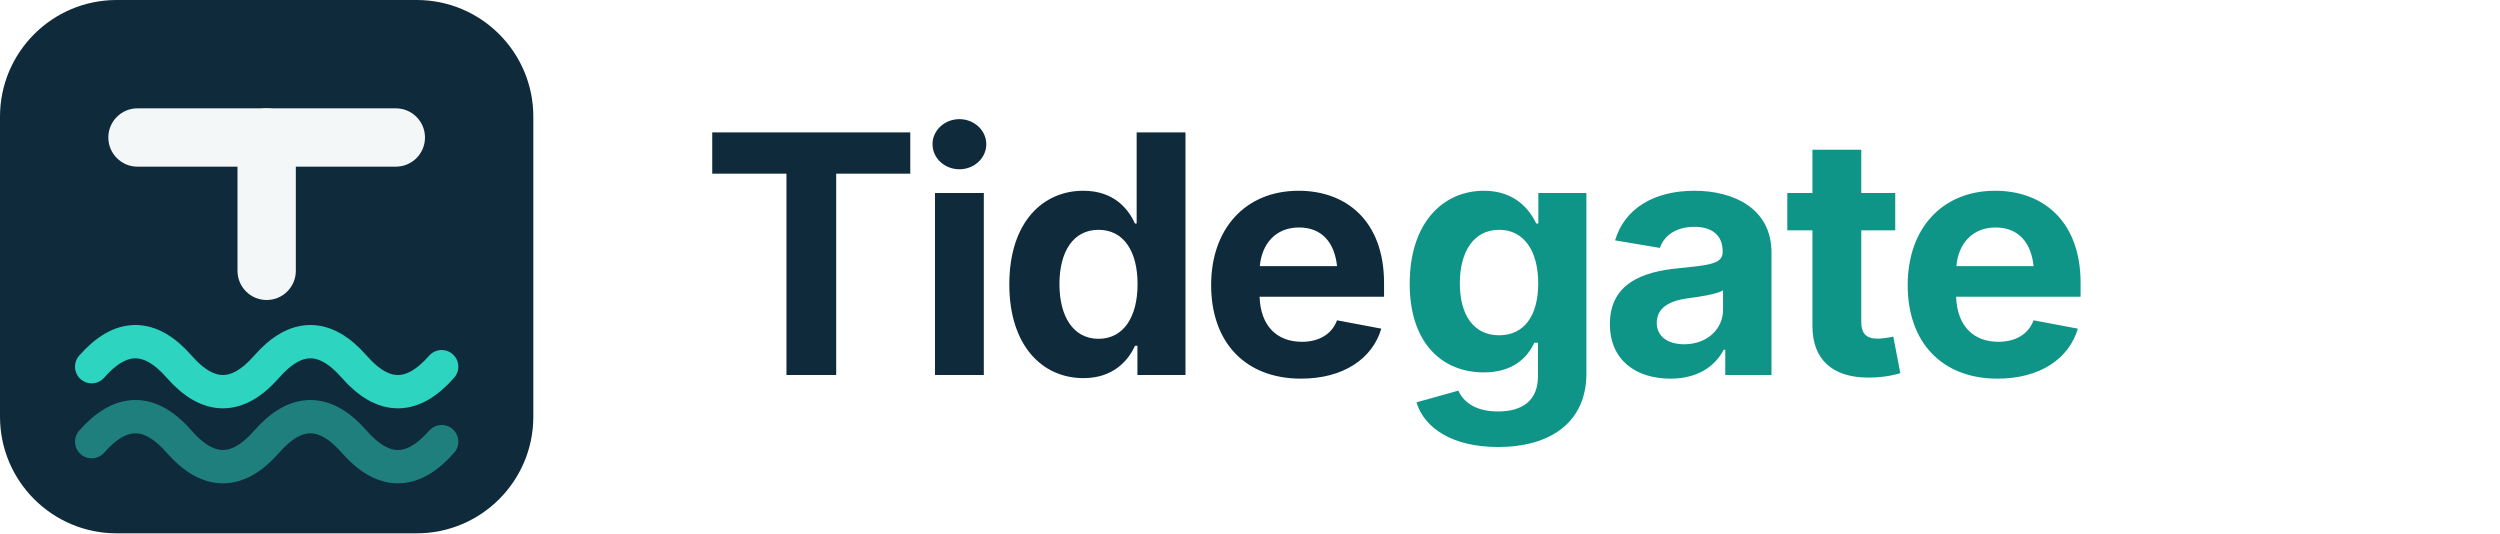
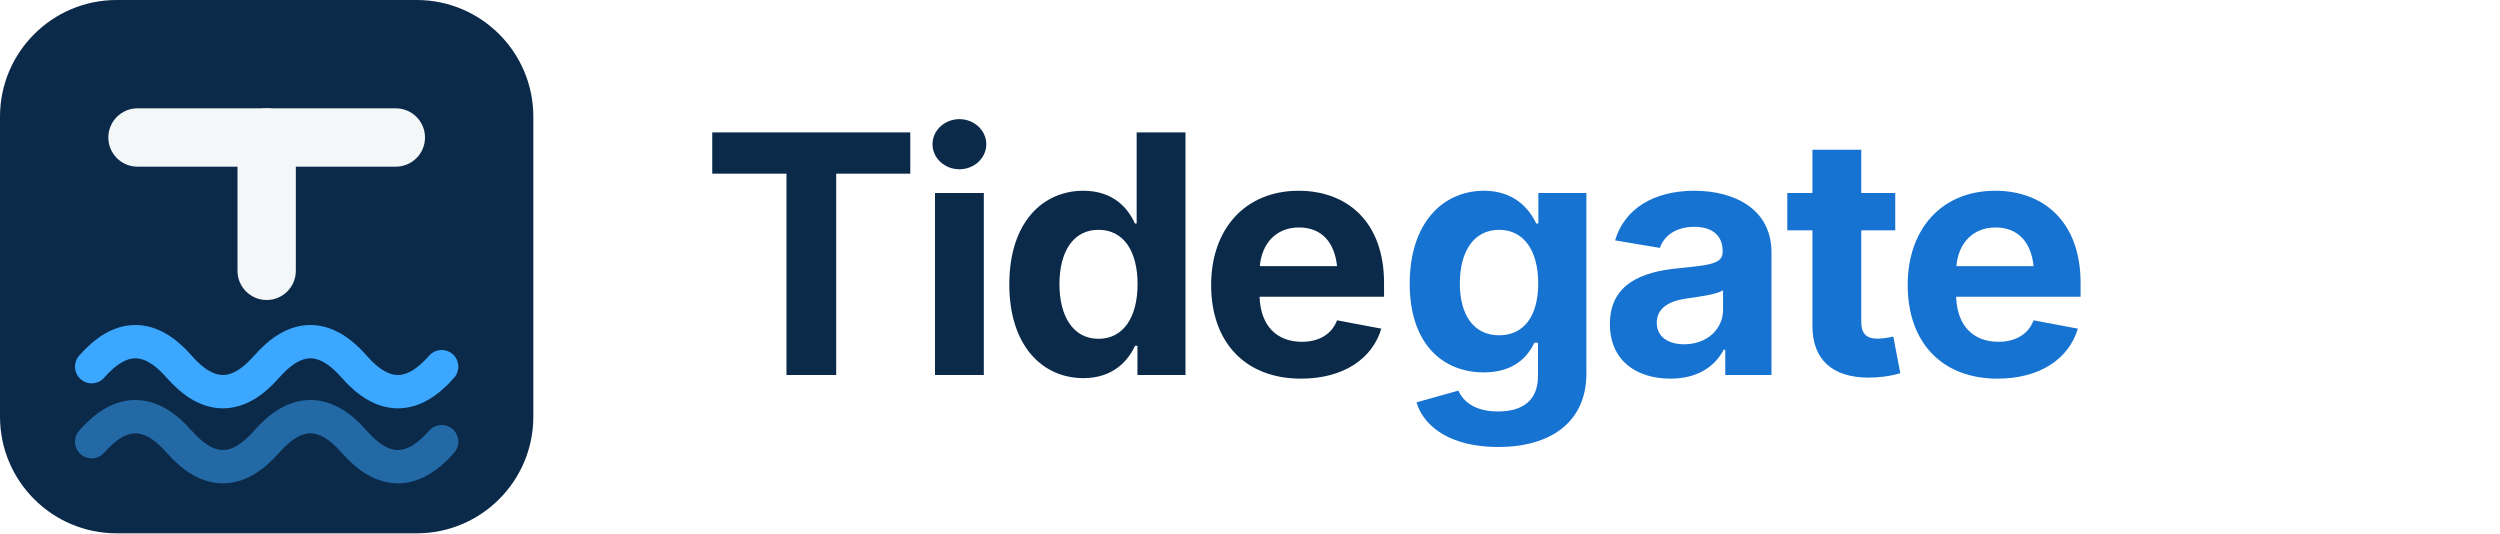
<svg xmlns="http://www.w3.org/2000/svg" viewBox="0 0 300 64" role="img" aria-label="Tidegate">
-   <rect width="64" height="64" rx="14" fill="#0E2A3B" />
+   <rect width="64" height="64" rx="14" fill="#0B2A4A" />
  <rect x="13" y="13" width="38" height="7" rx="3.5" fill="#F4F7F8" />
  <rect x="28.5" y="13" width="7" height="23" rx="3.5" fill="#F4F7F8" />
-   <path d="M11 44 q5.25 -6 10.5 0 t10.5 0 t10.5 0 t10.5 0" fill="none" stroke="#2DD4BF" stroke-width="4" stroke-linecap="round" />
-   <path d="M11 53 q5.25 -6 10.5 0 t10.5 0 t10.5 0 t10.5 0" fill="none" stroke="#2DD4BF" stroke-width="4" stroke-linecap="round" opacity=".5" />
-   <text x="84" y="45" font-family="Inter, 'Segoe UI', system-ui, -apple-system, 'Helvetica Neue', Arial, sans-serif" font-size="40" font-weight="700" letter-spacing="-1" fill="#0E2A3B">Tide<tspan fill="#0F9488">gate</tspan>
+   <path d="M11 44 q5.25 -6 10.5 0 t10.5 0 t10.5 0 t10.5 0" fill="none" stroke="#3BA7FF" stroke-width="4" stroke-linecap="round" />
+   <path d="M11 53 q5.25 -6 10.5 0 t10.5 0 t10.5 0 t10.5 0" fill="none" stroke="#3BA7FF" stroke-width="4" stroke-linecap="round" opacity=".5" />
+   <text x="84" y="45" font-family="Inter, 'Segoe UI', system-ui, -apple-system, 'Helvetica Neue', Arial, sans-serif" font-size="40" font-weight="700" letter-spacing="-1" fill="#0B2A4A">Tide<tspan fill="#1673D1">gate</tspan>
  </text>
</svg>
